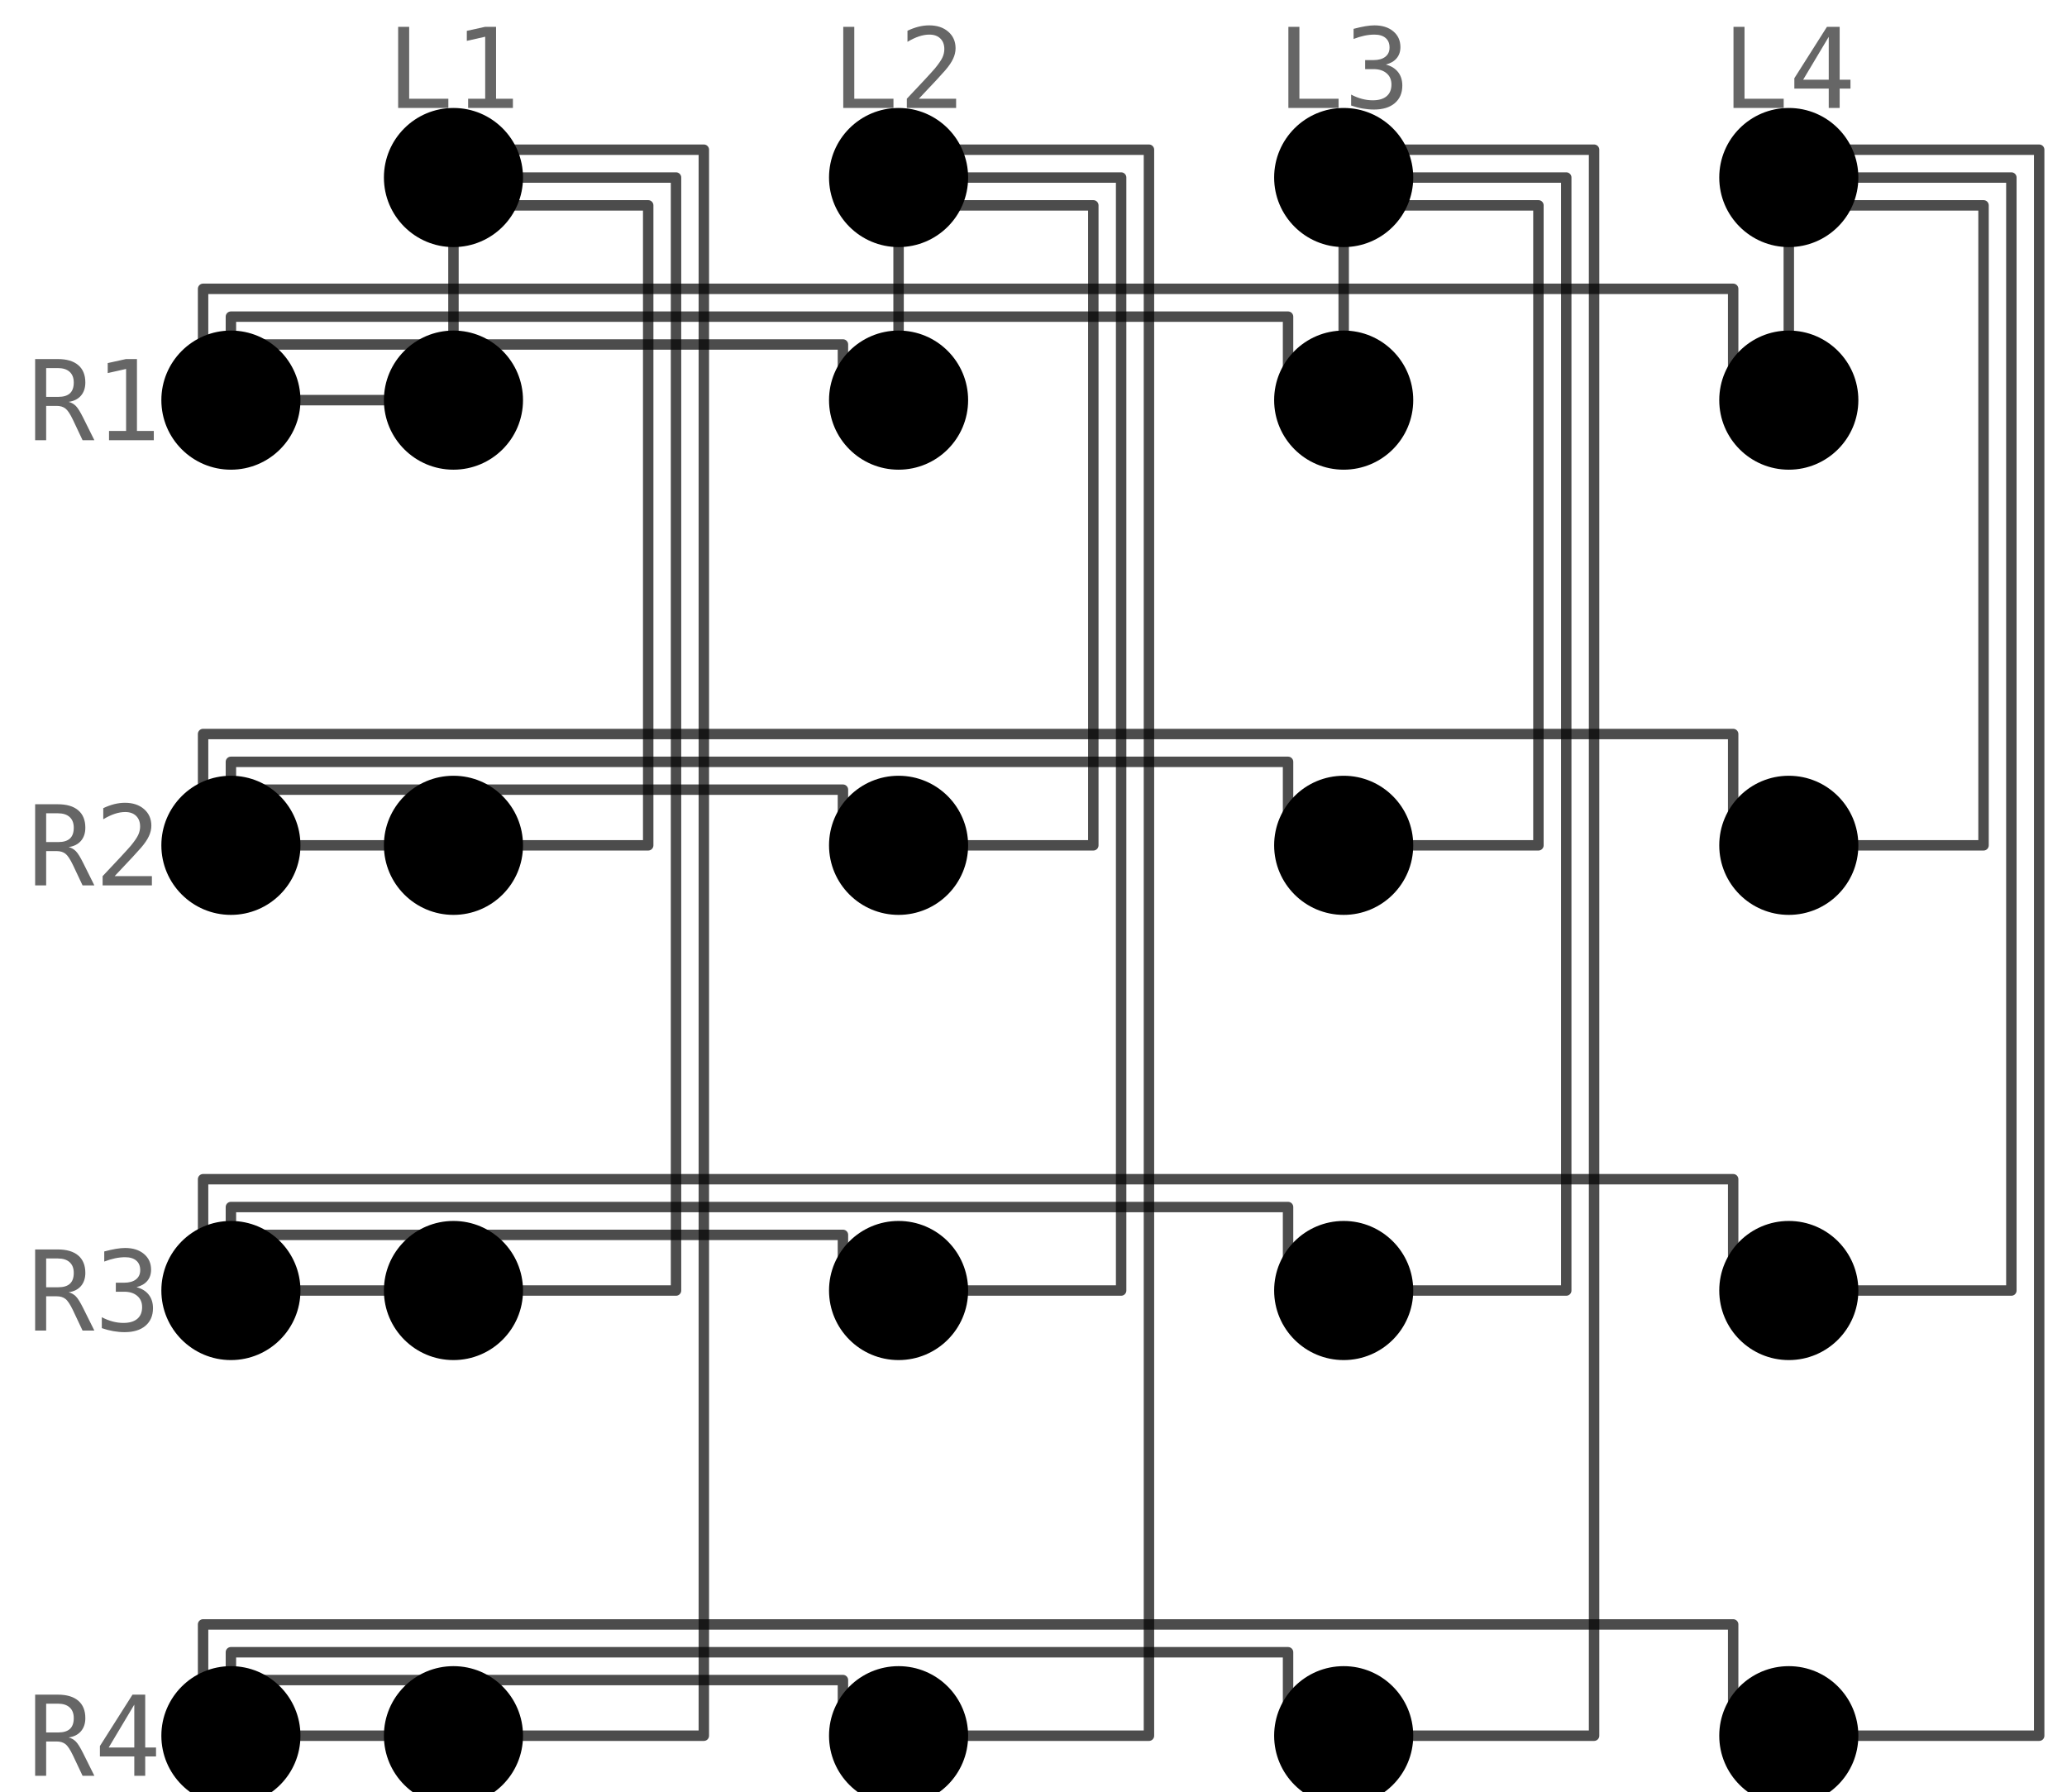
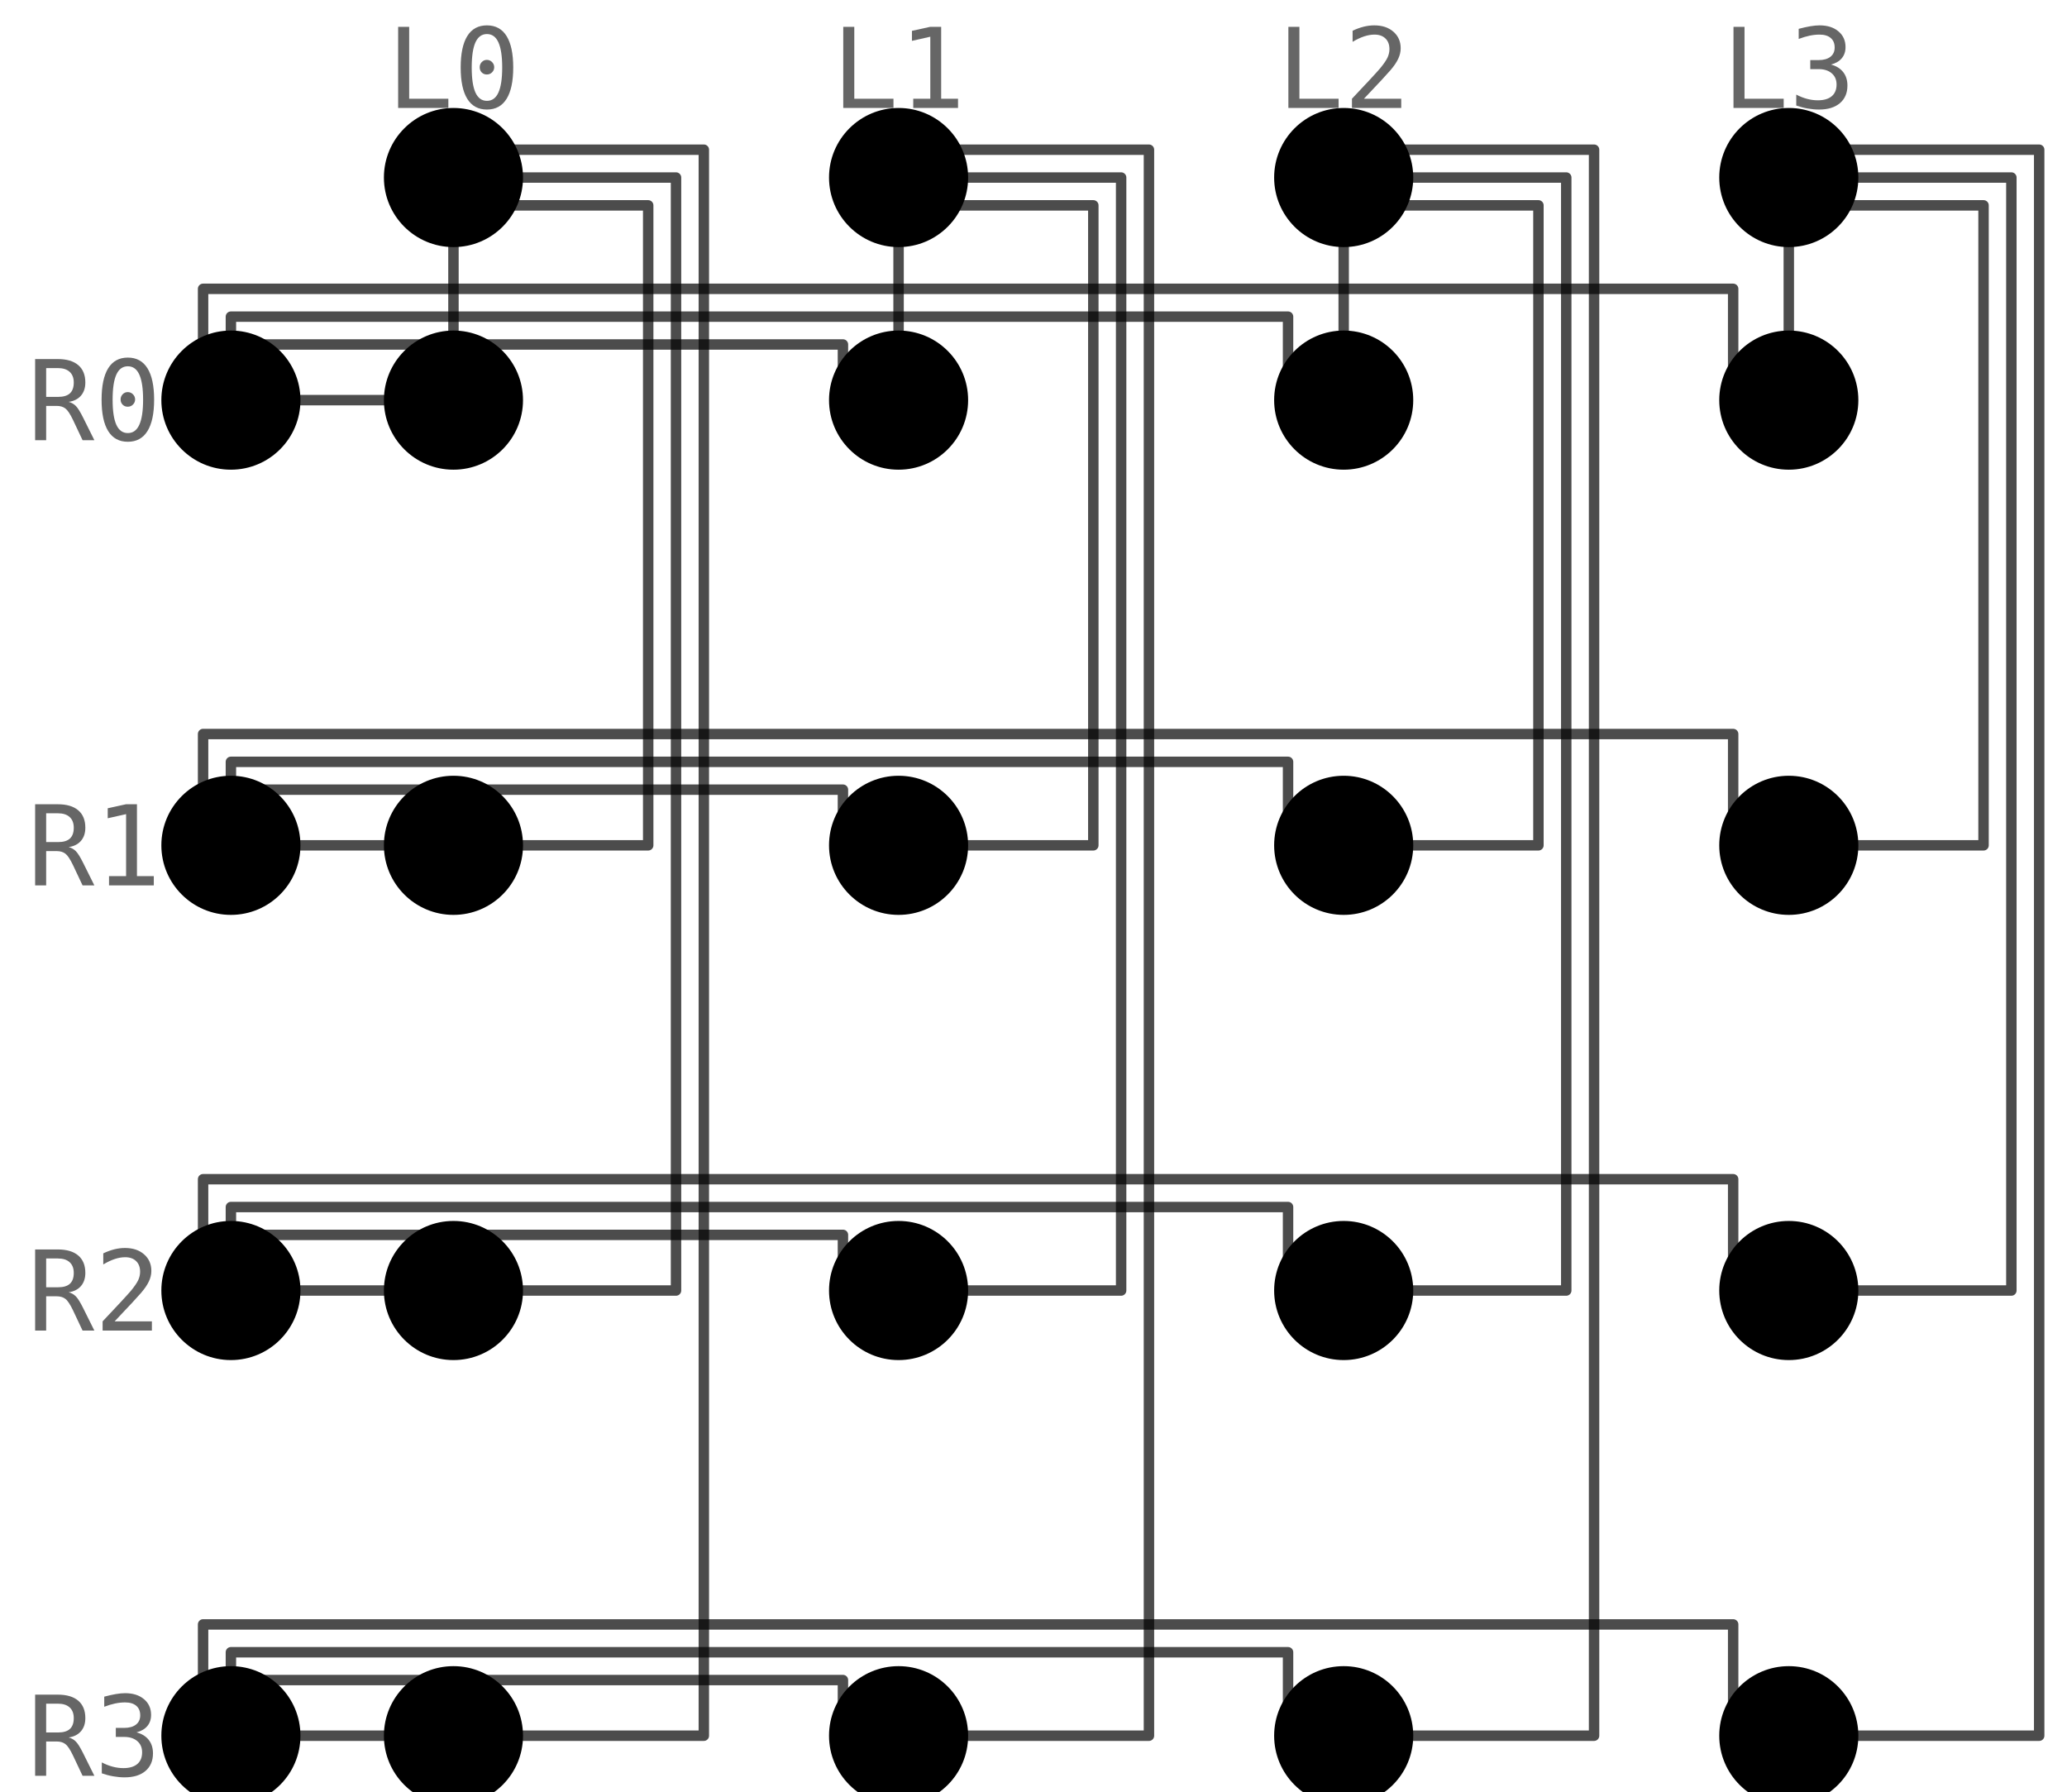
<svg xmlns="http://www.w3.org/2000/svg" class="gdiagram" viewBox="-58.40 -43.04 594.40 515.04" width="267.48" height="231.77" role="img" aria-label="Block A: a subdivided K4,4. Four L vertices along the top, four R vertices down the left, sixteen P vertices at the grid intersections where each Li-Rj edge is split. Hover a vertex to highlight its neighbors.">
  <g stroke="currentColor" fill="none" stroke-width="3.00" stroke-linejoin="round">
-     <path class="gedge" data-u="A.L1" data-w="A.P11" opacity="0.7" d="M 72.00 16.00 L 72.00 64.00" />
-     <path class="gedge" data-u="A.L1" data-w="A.P12" opacity="0.7" d="M 80.00 16.00 L 128.00 16.00 L 128.00 200.00 L 80.00 200.00" />
-     <path class="gedge" data-u="A.L1" data-w="A.P13" opacity="0.7" d="M 80.00 8.00 L 136.00 8.00 L 136.00 328.00 L 80.00 328.00" />
-     <path class="gedge" data-u="A.L1" data-w="A.P14" opacity="0.7" d="M 80.00 0.00 L 144.00 0.00 L 144.00 456.00 L 80.00 456.00" />
-     <path class="gedge" data-u="A.L2" data-w="A.P21" opacity="0.7" d="M 200.00 16.00 L 200.00 64.00" />
-     <path class="gedge" data-u="A.L2" data-w="A.P22" opacity="0.7" d="M 208.00 16.00 L 256.00 16.00 L 256.00 200.00 L 208.00 200.00" />
-     <path class="gedge" data-u="A.L2" data-w="A.P23" opacity="0.7" d="M 208.00 8.00 L 264.00 8.00 L 264.00 328.00 L 208.00 328.00" />
-     <path class="gedge" data-u="A.L2" data-w="A.P24" opacity="0.7" d="M 208.00 0.00 L 272.00 0.00 L 272.00 456.00 L 208.00 456.00" />
-     <path class="gedge" data-u="A.L3" data-w="A.P31" opacity="0.7" d="M 328.00 16.00 L 328.00 64.00" />
-     <path class="gedge" data-u="A.L3" data-w="A.P32" opacity="0.7" d="M 336.00 16.00 L 384.00 16.00 L 384.00 200.00 L 336.00 200.00" />
-     <path class="gedge" data-u="A.L3" data-w="A.P33" opacity="0.7" d="M 336.00 8.00 L 392.00 8.00 L 392.00 328.00 L 336.00 328.00" />
-     <path class="gedge" data-u="A.L3" data-w="A.P34" opacity="0.7" d="M 336.00 0.00 L 400.00 0.00 L 400.00 456.00 L 336.00 456.00" />
-     <path class="gedge" data-u="A.L4" data-w="A.P41" opacity="0.7" d="M 456.00 16.00 L 456.00 64.00" />
-     <path class="gedge" data-u="A.L4" data-w="A.P42" opacity="0.7" d="M 464.00 16.00 L 512.00 16.00 L 512.00 200.00 L 464.00 200.00" />
-     <path class="gedge" data-u="A.L4" data-w="A.P43" opacity="0.7" d="M 464.00 8.00 L 520.00 8.00 L 520.00 328.00 L 464.00 328.00" />
-     <path class="gedge" data-u="A.L4" data-w="A.P44" opacity="0.7" d="M 464.00 0.00 L 528.00 0.00 L 528.00 456.00 L 464.00 456.00" />
-     <path class="gedge" data-u="A.R1" data-w="A.P41" opacity="0.7" d="M 0.00 64.00 L 0.00 40.00 L 440.00 40.00 L 440.00 64.00 L 448.00 64.00" />
-     <path class="gedge" data-u="A.R1" data-w="A.P31" opacity="0.7" d="M 8.00 64.00 L 8.00 48.00 L 312.00 48.00 L 312.00 64.00 L 320.00 64.00" />
-     <path class="gedge" data-u="A.R1" data-w="A.P21" opacity="0.7" d="M 16.00 64.00 L 16.00 56.00 L 184.00 56.00 L 184.00 64.00 L 192.00 64.00" />
-     <path class="gedge" data-u="A.R1" data-w="A.P11" opacity="0.7" d="M 16.00 72.00 L 64.00 72.00" />
-     <path class="gedge" data-u="A.R2" data-w="A.P42" opacity="0.7" d="M 0.00 192.00 L 0.00 168.00 L 440.00 168.00 L 440.00 192.00 L 448.00 192.00" />
-     <path class="gedge" data-u="A.R2" data-w="A.P32" opacity="0.7" d="M 8.00 192.00 L 8.00 176.00 L 312.00 176.00 L 312.00 192.00 L 320.00 192.00" />
-     <path class="gedge" data-u="A.R2" data-w="A.P22" opacity="0.7" d="M 16.00 192.00 L 16.00 184.00 L 184.00 184.00 L 184.00 192.00 L 192.00 192.00" />
-     <path class="gedge" data-u="A.R2" data-w="A.P12" opacity="0.7" d="M 16.00 200.00 L 64.00 200.00" />
-     <path class="gedge" data-u="A.R3" data-w="A.P43" opacity="0.7" d="M 0.00 320.00 L 0.00 296.00 L 440.00 296.00 L 440.00 320.00 L 448.00 320.00" />
-     <path class="gedge" data-u="A.R3" data-w="A.P33" opacity="0.7" d="M 8.00 320.00 L 8.00 304.00 L 312.00 304.00 L 312.00 320.00 L 320.00 320.00" />
-     <path class="gedge" data-u="A.R3" data-w="A.P23" opacity="0.7" d="M 16.00 320.00 L 16.00 312.00 L 184.00 312.00 L 184.00 320.00 L 192.00 320.00" />
-     <path class="gedge" data-u="A.R3" data-w="A.P13" opacity="0.7" d="M 16.00 328.00 L 64.00 328.00" />
-     <path class="gedge" data-u="A.R4" data-w="A.P44" opacity="0.7" d="M 0.00 448.00 L 0.00 424.00 L 440.00 424.00 L 440.00 448.00 L 448.00 448.00" />
-     <path class="gedge" data-u="A.R4" data-w="A.P34" opacity="0.7" d="M 8.00 448.00 L 8.00 432.00 L 312.00 432.00 L 312.00 448.00 L 320.00 448.00" />
-     <path class="gedge" data-u="A.R4" data-w="A.P24" opacity="0.7" d="M 16.00 448.00 L 16.00 440.00 L 184.00 440.00 L 184.00 448.00 L 192.00 448.00" />
-     <path class="gedge" data-u="A.R4" data-w="A.P14" opacity="0.7" d="M 16.00 456.00 L 64.00 456.00" />
+     <path class="gedge" data-u="A.L0" data-w="A.P00" opacity="0.7" d="M 72.00 16.00 L 72.00 64.00" />
+     <path class="gedge" data-u="A.L0" data-w="A.P01" opacity="0.7" d="M 80.00 16.00 L 128.00 16.00 L 128.00 200.00 L 80.00 200.00" />
+     <path class="gedge" data-u="A.L0" data-w="A.P02" opacity="0.7" d="M 80.00 8.00 L 136.00 8.00 L 136.00 328.00 L 80.00 328.00" />
+     <path class="gedge" data-u="A.L0" data-w="A.P03" opacity="0.7" d="M 80.00 0.00 L 144.00 0.00 L 144.00 456.00 L 80.00 456.00" />
+     <path class="gedge" data-u="A.L1" data-w="A.P10" opacity="0.7" d="M 200.00 16.00 L 200.00 64.00" />
+     <path class="gedge" data-u="A.L1" data-w="A.P11" opacity="0.7" d="M 208.00 16.00 L 256.00 16.00 L 256.00 200.00 L 208.00 200.00" />
+     <path class="gedge" data-u="A.L1" data-w="A.P12" opacity="0.7" d="M 208.00 8.00 L 264.00 8.00 L 264.00 328.00 L 208.00 328.00" />
+     <path class="gedge" data-u="A.L1" data-w="A.P13" opacity="0.7" d="M 208.00 0.00 L 272.00 0.00 L 272.00 456.00 L 208.00 456.00" />
+     <path class="gedge" data-u="A.L2" data-w="A.P20" opacity="0.7" d="M 328.00 16.00 L 328.00 64.00" />
+     <path class="gedge" data-u="A.L2" data-w="A.P21" opacity="0.7" d="M 336.00 16.00 L 384.00 16.00 L 384.00 200.00 L 336.00 200.00" />
+     <path class="gedge" data-u="A.L2" data-w="A.P22" opacity="0.7" d="M 336.00 8.00 L 392.00 8.00 L 392.00 328.00 L 336.00 328.00" />
+     <path class="gedge" data-u="A.L2" data-w="A.P23" opacity="0.7" d="M 336.00 0.00 L 400.00 0.00 L 400.00 456.00 L 336.00 456.00" />
+     <path class="gedge" data-u="A.L3" data-w="A.P30" opacity="0.7" d="M 456.00 16.00 L 456.00 64.00" />
+     <path class="gedge" data-u="A.L3" data-w="A.P31" opacity="0.7" d="M 464.00 16.00 L 512.00 16.00 L 512.00 200.00 L 464.00 200.00" />
+     <path class="gedge" data-u="A.L3" data-w="A.P32" opacity="0.7" d="M 464.00 8.00 L 520.00 8.00 L 520.00 328.00 L 464.00 328.00" />
+     <path class="gedge" data-u="A.L3" data-w="A.P33" opacity="0.7" d="M 464.00 0.00 L 528.00 0.00 L 528.00 456.00 L 464.00 456.00" />
+     <path class="gedge" data-u="A.R0" data-w="A.P30" opacity="0.7" d="M 0.00 64.00 L 0.00 40.00 L 440.00 40.00 L 440.00 64.00 L 448.00 64.00" />
+     <path class="gedge" data-u="A.R0" data-w="A.P20" opacity="0.7" d="M 8.00 64.00 L 8.00 48.00 L 312.00 48.00 L 312.00 64.00 L 320.00 64.00" />
+     <path class="gedge" data-u="A.R0" data-w="A.P10" opacity="0.7" d="M 16.00 64.00 L 16.00 56.00 L 184.00 56.00 L 184.00 64.00 L 192.00 64.00" />
+     <path class="gedge" data-u="A.R0" data-w="A.P00" opacity="0.7" d="M 16.00 72.00 L 64.00 72.00" />
+     <path class="gedge" data-u="A.R1" data-w="A.P31" opacity="0.7" d="M 0.00 192.00 L 0.00 168.00 L 440.00 168.00 L 440.00 192.00 L 448.00 192.00" />
+     <path class="gedge" data-u="A.R1" data-w="A.P21" opacity="0.7" d="M 8.00 192.00 L 8.00 176.00 L 312.00 176.00 L 312.00 192.00 L 320.00 192.00" />
+     <path class="gedge" data-u="A.R1" data-w="A.P11" opacity="0.7" d="M 16.00 192.00 L 16.00 184.00 L 184.00 184.00 L 184.00 192.00 L 192.00 192.00" />
+     <path class="gedge" data-u="A.R1" data-w="A.P01" opacity="0.7" d="M 16.00 200.00 L 64.00 200.00" />
+     <path class="gedge" data-u="A.R2" data-w="A.P32" opacity="0.7" d="M 0.00 320.00 L 0.00 296.00 L 440.00 296.00 L 440.00 320.00 L 448.00 320.00" />
+     <path class="gedge" data-u="A.R2" data-w="A.P22" opacity="0.7" d="M 8.00 320.00 L 8.00 304.00 L 312.00 304.00 L 312.00 320.00 L 320.00 320.00" />
+     <path class="gedge" data-u="A.R2" data-w="A.P12" opacity="0.7" d="M 16.00 320.00 L 16.00 312.00 L 184.00 312.00 L 184.00 320.00 L 192.00 320.00" />
+     <path class="gedge" data-u="A.R2" data-w="A.P02" opacity="0.7" d="M 16.00 328.00 L 64.00 328.00" />
+     <path class="gedge" data-u="A.R3" data-w="A.P33" opacity="0.7" d="M 0.00 448.00 L 0.00 424.00 L 440.00 424.00 L 440.00 448.00 L 448.00 448.00" />
+     <path class="gedge" data-u="A.R3" data-w="A.P23" opacity="0.7" d="M 8.00 448.00 L 8.00 432.00 L 312.00 432.00 L 312.00 448.00 L 320.00 448.00" />
+     <path class="gedge" data-u="A.R3" data-w="A.P13" opacity="0.7" d="M 16.00 448.00 L 16.00 440.00 L 184.00 440.00 L 184.00 448.00 L 192.00 448.00" />
+     <path class="gedge" data-u="A.R3" data-w="A.P03" opacity="0.7" d="M 16.00 456.00 L 64.00 456.00" />
  </g>
  <g fill="currentColor" stroke="none">
-     <rect class="gnode" data-v="A.L1" x="64.00" y="0.00" width="16.00" height="16.00" />
-     <rect class="gnode" data-v="A.L2" x="192.00" y="0.00" width="16.00" height="16.00" />
-     <rect class="gnode" data-v="A.L3" x="320.00" y="0.00" width="16.00" height="16.00" />
-     <rect class="gnode" data-v="A.L4" x="448.00" y="0.00" width="16.00" height="16.00" />
-     <rect class="gnode" data-v="A.R1" x="0.00" y="64.00" width="16.00" height="16.00" />
-     <rect class="gnode" data-v="A.R2" x="0.00" y="192.00" width="16.00" height="16.00" />
-     <rect class="gnode" data-v="A.R3" x="0.00" y="320.00" width="16.00" height="16.00" />
-     <rect class="gnode" data-v="A.R4" x="0.00" y="448.00" width="16.00" height="16.00" />
-     <rect class="gnode" data-v="A.P11" x="64.00" y="64.00" width="16.00" height="16.00" />
-     <rect class="gnode" data-v="A.P12" x="64.00" y="192.00" width="16.00" height="16.00" />
-     <rect class="gnode" data-v="A.P13" x="64.00" y="320.00" width="16.00" height="16.00" />
-     <rect class="gnode" data-v="A.P14" x="64.00" y="448.00" width="16.00" height="16.00" />
-     <rect class="gnode" data-v="A.P21" x="192.00" y="64.00" width="16.00" height="16.00" />
-     <rect class="gnode" data-v="A.P22" x="192.00" y="192.00" width="16.00" height="16.00" />
-     <rect class="gnode" data-v="A.P23" x="192.00" y="320.00" width="16.00" height="16.00" />
-     <rect class="gnode" data-v="A.P24" x="192.00" y="448.00" width="16.00" height="16.00" />
-     <rect class="gnode" data-v="A.P31" x="320.00" y="64.00" width="16.00" height="16.00" />
-     <rect class="gnode" data-v="A.P32" x="320.00" y="192.00" width="16.00" height="16.00" />
-     <rect class="gnode" data-v="A.P33" x="320.00" y="320.00" width="16.00" height="16.00" />
-     <rect class="gnode" data-v="A.P34" x="320.00" y="448.00" width="16.00" height="16.00" />
-     <rect class="gnode" data-v="A.P41" x="448.00" y="64.00" width="16.00" height="16.00" />
-     <rect class="gnode" data-v="A.P42" x="448.00" y="192.00" width="16.00" height="16.00" />
-     <rect class="gnode" data-v="A.P43" x="448.00" y="320.00" width="16.00" height="16.00" />
-     <rect class="gnode" data-v="A.P44" x="448.00" y="448.00" width="16.00" height="16.00" />
+     <rect class="gnode" data-v="A.L0" x="64.00" y="0.00" width="16.00" height="16.00" />
+     <rect class="gnode" data-v="A.L1" x="192.00" y="0.00" width="16.00" height="16.00" />
+     <rect class="gnode" data-v="A.L2" x="320.00" y="0.00" width="16.00" height="16.00" />
+     <rect class="gnode" data-v="A.L3" x="448.00" y="0.00" width="16.00" height="16.00" />
+     <rect class="gnode" data-v="A.R0" x="0.00" y="64.00" width="16.00" height="16.00" />
+     <rect class="gnode" data-v="A.R1" x="0.00" y="192.00" width="16.00" height="16.00" />
+     <rect class="gnode" data-v="A.R2" x="0.00" y="320.00" width="16.00" height="16.00" />
+     <rect class="gnode" data-v="A.R3" x="0.00" y="448.00" width="16.00" height="16.00" />
+     <rect class="gnode" data-v="A.P00" x="64.00" y="64.00" width="16.00" height="16.00" />
+     <rect class="gnode" data-v="A.P01" x="64.00" y="192.00" width="16.00" height="16.00" />
+     <rect class="gnode" data-v="A.P02" x="64.00" y="320.00" width="16.00" height="16.00" />
+     <rect class="gnode" data-v="A.P03" x="64.00" y="448.00" width="16.00" height="16.00" />
+     <rect class="gnode" data-v="A.P10" x="192.00" y="64.00" width="16.00" height="16.00" />
+     <rect class="gnode" data-v="A.P11" x="192.00" y="192.00" width="16.00" height="16.00" />
+     <rect class="gnode" data-v="A.P12" x="192.00" y="320.00" width="16.00" height="16.00" />
+     <rect class="gnode" data-v="A.P13" x="192.00" y="448.00" width="16.00" height="16.00" />
+     <rect class="gnode" data-v="A.P20" x="320.00" y="64.00" width="16.00" height="16.00" />
+     <rect class="gnode" data-v="A.P21" x="320.00" y="192.00" width="16.00" height="16.00" />
+     <rect class="gnode" data-v="A.P22" x="320.00" y="320.00" width="16.00" height="16.00" />
+     <rect class="gnode" data-v="A.P23" x="320.00" y="448.00" width="16.00" height="16.00" />
+     <rect class="gnode" data-v="A.P30" x="448.00" y="64.00" width="16.00" height="16.00" />
+     <rect class="gnode" data-v="A.P31" x="448.00" y="192.00" width="16.00" height="16.00" />
+     <rect class="gnode" data-v="A.P32" x="448.00" y="320.00" width="16.00" height="16.00" />
+     <rect class="gnode" data-v="A.P33" x="448.00" y="448.00" width="16.00" height="16.00" />
  </g>
  <g fill="currentColor" fill-opacity="0.6" font-family="IBM Plex Mono, ui-monospace, monospace">
-     <text class="glabel" data-group="A.L1,A.P11,A.P12,A.P13,A.P14" x="72.00" y="-12.00" font-size="32.00" text-anchor="middle">L1</text>
-     <text class="glabel" data-group="A.L2,A.P21,A.P22,A.P23,A.P24" x="200.00" y="-12.00" font-size="32.00" text-anchor="middle">L2</text>
-     <text class="glabel" data-group="A.L3,A.P31,A.P32,A.P33,A.P34" x="328.00" y="-12.00" font-size="32.00" text-anchor="middle">L3</text>
-     <text class="glabel" data-group="A.L4,A.P41,A.P42,A.P43,A.P44" x="456.00" y="-12.00" font-size="32.00" text-anchor="middle">L4</text>
-     <text class="glabel" data-group="A.R1,A.P11,A.P21,A.P31,A.P41" x="-12.00" y="83.52" font-size="32.00" text-anchor="end">R1</text>
-     <text class="glabel" data-group="A.R2,A.P12,A.P22,A.P32,A.P42" x="-12.00" y="211.52" font-size="32.00" text-anchor="end">R2</text>
-     <text class="glabel" data-group="A.R3,A.P13,A.P23,A.P33,A.P43" x="-12.00" y="339.52" font-size="32.00" text-anchor="end">R3</text>
-     <text class="glabel" data-group="A.R4,A.P14,A.P24,A.P34,A.P44" x="-12.00" y="467.52" font-size="32.00" text-anchor="end">R4</text>
+     <text class="glabel" data-group="A.L0,A.P00,A.P01,A.P02,A.P03" x="72.00" y="-12.00" font-size="32.00" text-anchor="middle">L0</text>
+     <text class="glabel" data-group="A.L1,A.P10,A.P11,A.P12,A.P13" x="200.00" y="-12.00" font-size="32.00" text-anchor="middle">L1</text>
+     <text class="glabel" data-group="A.L2,A.P20,A.P21,A.P22,A.P23" x="328.00" y="-12.00" font-size="32.00" text-anchor="middle">L2</text>
+     <text class="glabel" data-group="A.L3,A.P30,A.P31,A.P32,A.P33" x="456.00" y="-12.00" font-size="32.00" text-anchor="middle">L3</text>
+     <text class="glabel" data-group="A.R0,A.P00,A.P10,A.P20,A.P30" x="-12.00" y="83.52" font-size="32.00" text-anchor="end">R0</text>
+     <text class="glabel" data-group="A.R1,A.P01,A.P11,A.P21,A.P31" x="-12.00" y="211.52" font-size="32.00" text-anchor="end">R1</text>
+     <text class="glabel" data-group="A.R2,A.P02,A.P12,A.P22,A.P32" x="-12.00" y="339.52" font-size="32.00" text-anchor="end">R2</text>
+     <text class="glabel" data-group="A.R3,A.P03,A.P13,A.P23,A.P33" x="-12.00" y="467.52" font-size="32.00" text-anchor="end">R3</text>
  </g>
  <g class="ghit-layer">
-     <circle class="ghit" data-v="A.L1" cx="72.00" cy="8.00" r="20.00" />
-     <circle class="ghit" data-v="A.L2" cx="200.00" cy="8.00" r="20.00" />
-     <circle class="ghit" data-v="A.L3" cx="328.00" cy="8.00" r="20.00" />
-     <circle class="ghit" data-v="A.L4" cx="456.00" cy="8.00" r="20.00" />
-     <circle class="ghit" data-v="A.R1" cx="8.00" cy="72.00" r="20.00" />
-     <circle class="ghit" data-v="A.R2" cx="8.00" cy="200.00" r="20.00" />
-     <circle class="ghit" data-v="A.R3" cx="8.00" cy="328.00" r="20.00" />
-     <circle class="ghit" data-v="A.R4" cx="8.00" cy="456.00" r="20.00" />
-     <circle class="ghit" data-v="A.P11" cx="72.00" cy="72.00" r="20.00" />
-     <circle class="ghit" data-v="A.P12" cx="72.00" cy="200.00" r="20.00" />
-     <circle class="ghit" data-v="A.P13" cx="72.00" cy="328.00" r="20.00" />
-     <circle class="ghit" data-v="A.P14" cx="72.00" cy="456.00" r="20.00" />
-     <circle class="ghit" data-v="A.P21" cx="200.00" cy="72.00" r="20.00" />
-     <circle class="ghit" data-v="A.P22" cx="200.00" cy="200.00" r="20.00" />
-     <circle class="ghit" data-v="A.P23" cx="200.00" cy="328.00" r="20.00" />
-     <circle class="ghit" data-v="A.P24" cx="200.00" cy="456.00" r="20.00" />
-     <circle class="ghit" data-v="A.P31" cx="328.00" cy="72.00" r="20.00" />
-     <circle class="ghit" data-v="A.P32" cx="328.00" cy="200.00" r="20.00" />
-     <circle class="ghit" data-v="A.P33" cx="328.00" cy="328.00" r="20.00" />
-     <circle class="ghit" data-v="A.P34" cx="328.00" cy="456.00" r="20.00" />
-     <circle class="ghit" data-v="A.P41" cx="456.00" cy="72.00" r="20.00" />
-     <circle class="ghit" data-v="A.P42" cx="456.00" cy="200.00" r="20.00" />
-     <circle class="ghit" data-v="A.P43" cx="456.00" cy="328.00" r="20.00" />
-     <circle class="ghit" data-v="A.P44" cx="456.00" cy="456.00" r="20.00" />
+     <circle class="ghit" data-v="A.L0" cx="72.00" cy="8.00" r="20.00" />
+     <circle class="ghit" data-v="A.L1" cx="200.00" cy="8.00" r="20.00" />
+     <circle class="ghit" data-v="A.L2" cx="328.00" cy="8.00" r="20.00" />
+     <circle class="ghit" data-v="A.L3" cx="456.00" cy="8.00" r="20.00" />
+     <circle class="ghit" data-v="A.R0" cx="8.00" cy="72.00" r="20.00" />
+     <circle class="ghit" data-v="A.R1" cx="8.00" cy="200.00" r="20.00" />
+     <circle class="ghit" data-v="A.R2" cx="8.00" cy="328.00" r="20.00" />
+     <circle class="ghit" data-v="A.R3" cx="8.00" cy="456.00" r="20.00" />
+     <circle class="ghit" data-v="A.P00" cx="72.00" cy="72.00" r="20.00" />
+     <circle class="ghit" data-v="A.P01" cx="72.00" cy="200.00" r="20.00" />
+     <circle class="ghit" data-v="A.P02" cx="72.00" cy="328.00" r="20.00" />
+     <circle class="ghit" data-v="A.P03" cx="72.00" cy="456.00" r="20.00" />
+     <circle class="ghit" data-v="A.P10" cx="200.00" cy="72.00" r="20.00" />
+     <circle class="ghit" data-v="A.P11" cx="200.00" cy="200.00" r="20.00" />
+     <circle class="ghit" data-v="A.P12" cx="200.00" cy="328.00" r="20.00" />
+     <circle class="ghit" data-v="A.P13" cx="200.00" cy="456.00" r="20.00" />
+     <circle class="ghit" data-v="A.P20" cx="328.00" cy="72.00" r="20.00" />
+     <circle class="ghit" data-v="A.P21" cx="328.00" cy="200.00" r="20.00" />
+     <circle class="ghit" data-v="A.P22" cx="328.00" cy="328.00" r="20.00" />
+     <circle class="ghit" data-v="A.P23" cx="328.00" cy="456.00" r="20.00" />
+     <circle class="ghit" data-v="A.P30" cx="456.00" cy="72.00" r="20.00" />
+     <circle class="ghit" data-v="A.P31" cx="456.00" cy="200.00" r="20.00" />
+     <circle class="ghit" data-v="A.P32" cx="456.00" cy="328.00" r="20.00" />
+     <circle class="ghit" data-v="A.P33" cx="456.00" cy="456.00" r="20.00" />
  </g>
</svg>
